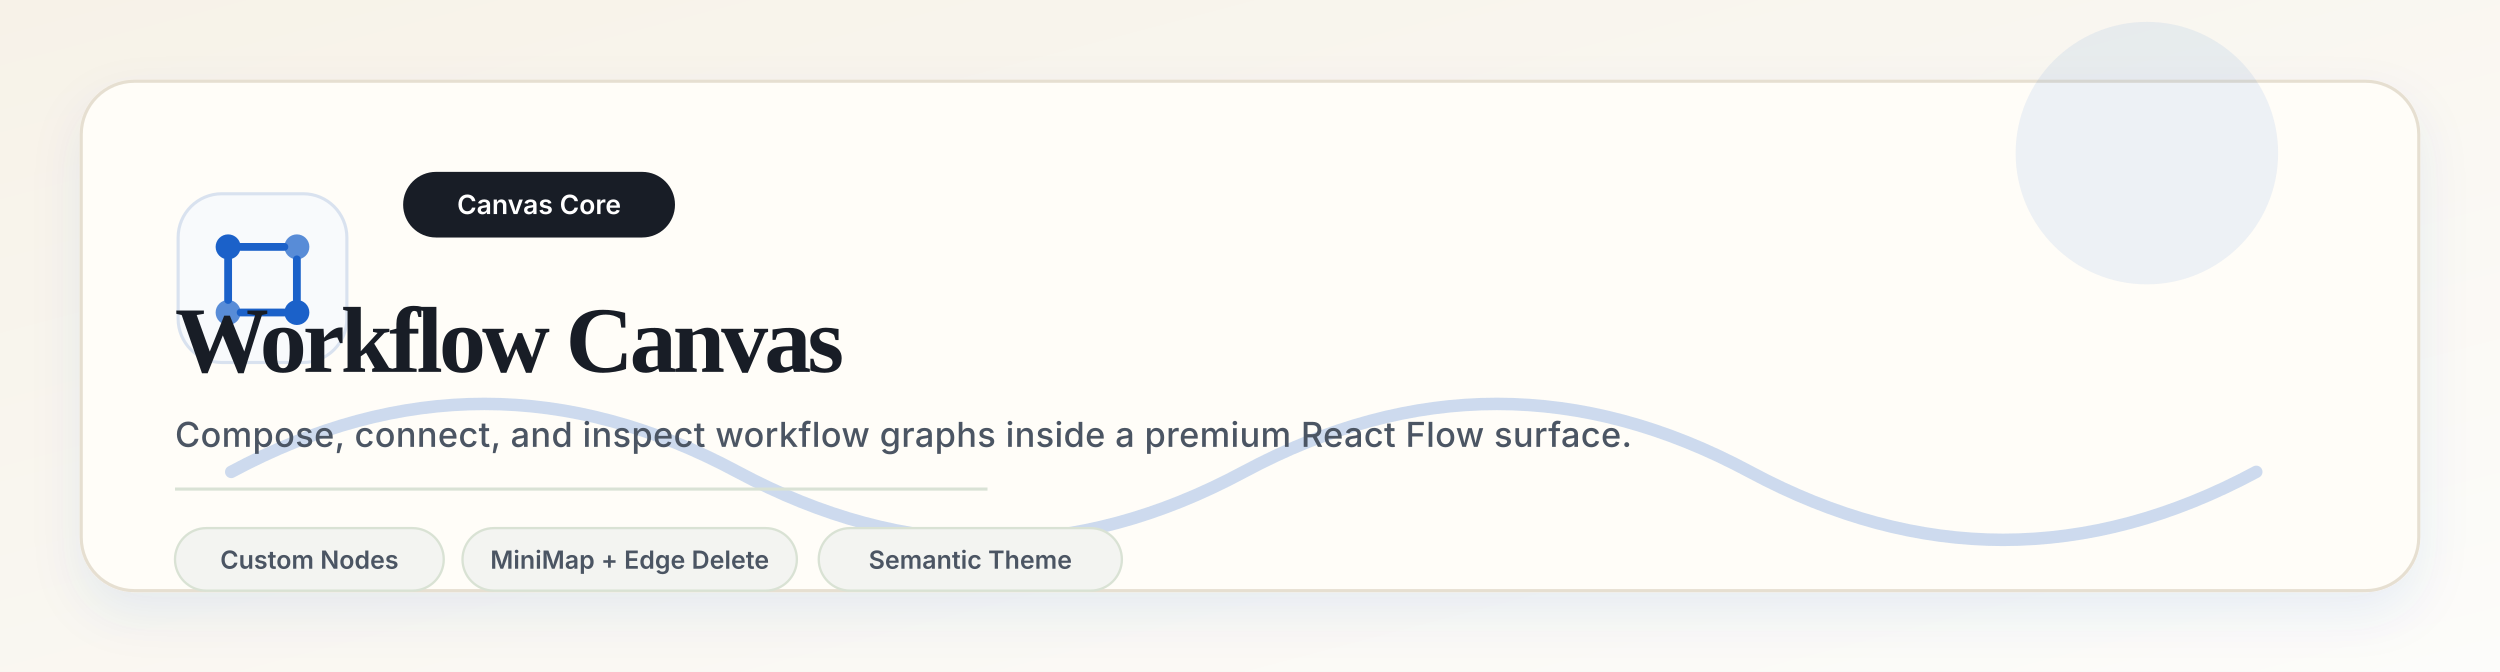
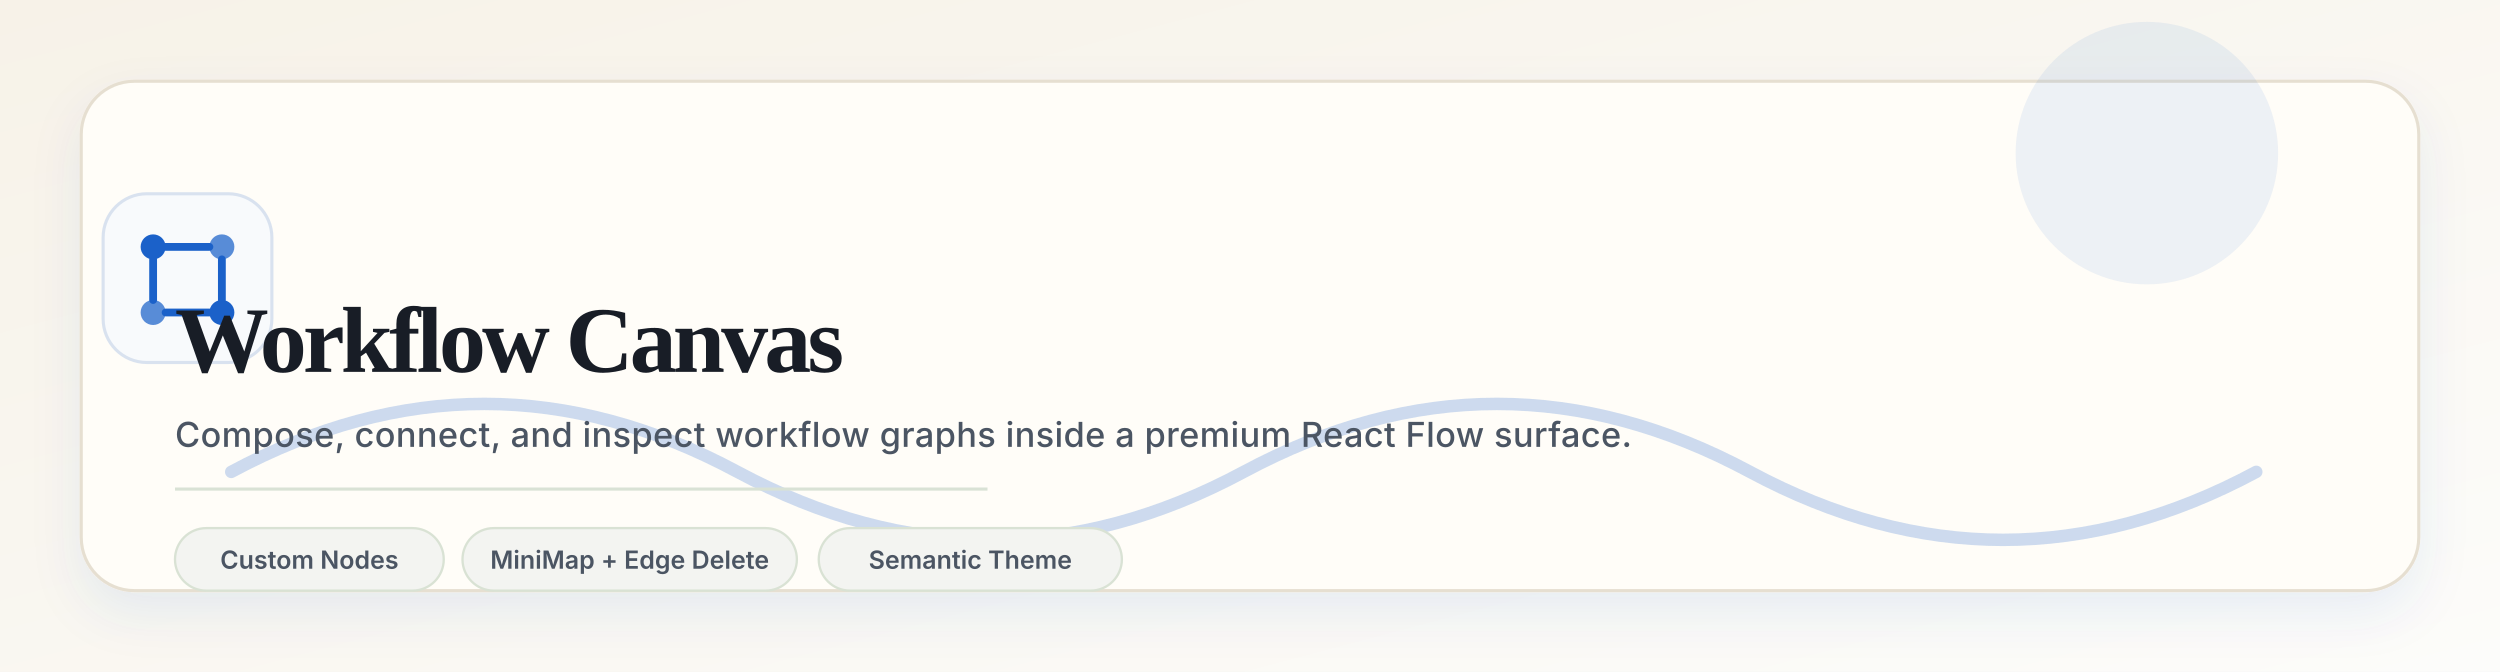
<svg xmlns="http://www.w3.org/2000/svg" viewBox="0 0 1600 430" role="img" aria-labelledby="title desc">
  <defs>
    <linearGradient id="bg" x1="0" y1="0" x2="1" y2="1">
      <stop offset="0%" stop-color="#f7f2e8" />
      <stop offset="100%" stop-color="#fcfcfa" />
    </linearGradient>
    <filter id="cardShadow" x="-20%" y="-20%" width="140%" height="140%">
      <feDropShadow dx="0" dy="14" stdDeviation="16" flood-color="#1b61c9" flood-opacity="0.08" />
    </filter>
  </defs>
  <rect width="1600" height="430" fill="url(#bg)" />
  <g filter="url(#cardShadow)">
    <rect x="52" y="52" width="1496" height="326" rx="34" fill="#fffdf8" stroke="#e6dfd1" stroke-width="2" />
  </g>
  <circle cx="1374" cy="98" r="84" fill="#1b61c9" opacity="0.08" />
  <path d="M148 302c108-58 216-58 324 0s216 58 324 0 216-58 324 0 216 58 324 0" fill="none" stroke="#1b61c9" stroke-width="8" stroke-linecap="round" opacity="0.22" />
-   <g transform="translate(114 124)">
+   <g transform="translate(66 124)">
    <rect x="0" y="0" width="108" height="108" rx="28" fill="#f8fafc" stroke="#d9e2ef" stroke-width="2" />
    <circle cx="32" cy="34" r="8" fill="#1b61c9" />
    <circle cx="76" cy="34" r="8" fill="#1b61c9" opacity="0.72" />
    <circle cx="32" cy="76" r="8" fill="#1b61c9" opacity="0.72" />
    <circle cx="76" cy="76" r="8" fill="#1b61c9" />
    <path d="M40 34h28M32 42v26M76 42v26M40 76h28" fill="none" stroke="#1b61c9" stroke-width="5" stroke-linecap="round" />
-   </g>
-   <g transform="translate(258 110)">
-     <rect x="0" y="0" width="174" height="42" rx="21" fill="#181d26" />
-     <text x="87" y="27" text-anchor="middle" fill="#ffffff" font-family="Inter, ui-sans-serif, system-ui, -apple-system, Segoe UI, Roboto, sans-serif" font-size="17" font-weight="600">Canvas Core</text>
  </g>
  <text x="112" y="238" fill="#181d26" font-family="Georgia, 'Times New Roman', serif" font-size="60" font-weight="700" letter-spacing="-0.04em">Workflow Canvas</text>
  <text x="112" y="286" fill="#4b5563" font-family="Inter, ui-sans-serif, system-ui, -apple-system, Segoe UI, Roboto, sans-serif" font-size="22" font-weight="500" letter-spacing="0.01em">Compose, connect, and inspect workflow graphs inside a premium React Flow surface.</text>
  <rect x="112" y="312" width="520" height="2" fill="#d9e2d5" />
  <g transform="translate(112 338)">
    <rect x="0" y="0" width="172" height="40" rx="20" fill="#f3f4f1" stroke="#d9e2d4" stroke-width="1.5" />
    <text x="86" y="26" text-anchor="middle" fill="#4b5563" font-family="Inter, ui-sans-serif, system-ui, -apple-system, Segoe UI, Roboto, sans-serif" font-size="16" font-weight="600">Custom Nodes</text>
  </g>
  <g transform="translate(296 338)">
    <rect x="0" y="0" width="214" height="40" rx="20" fill="#f3f4f1" stroke="#d9e2d4" stroke-width="1.5" />
    <text x="107" y="26" text-anchor="middle" fill="#4b5563" font-family="Inter, ui-sans-serif, system-ui, -apple-system, Segoe UI, Roboto, sans-serif" font-size="16" font-weight="600">MiniMap + Edge Delete</text>
  </g>
  <g transform="translate(524 338)">
    <rect x="0" y="0" width="194" height="40" rx="20" fill="#f3f4f1" stroke="#d9e2d4" stroke-width="1.5" />
    <text x="97" y="26" text-anchor="middle" fill="#4b5563" font-family="Inter, ui-sans-serif, system-ui, -apple-system, Segoe UI, Roboto, sans-serif" font-size="16" font-weight="600">Semantic Theme</text>
  </g>
</svg>
